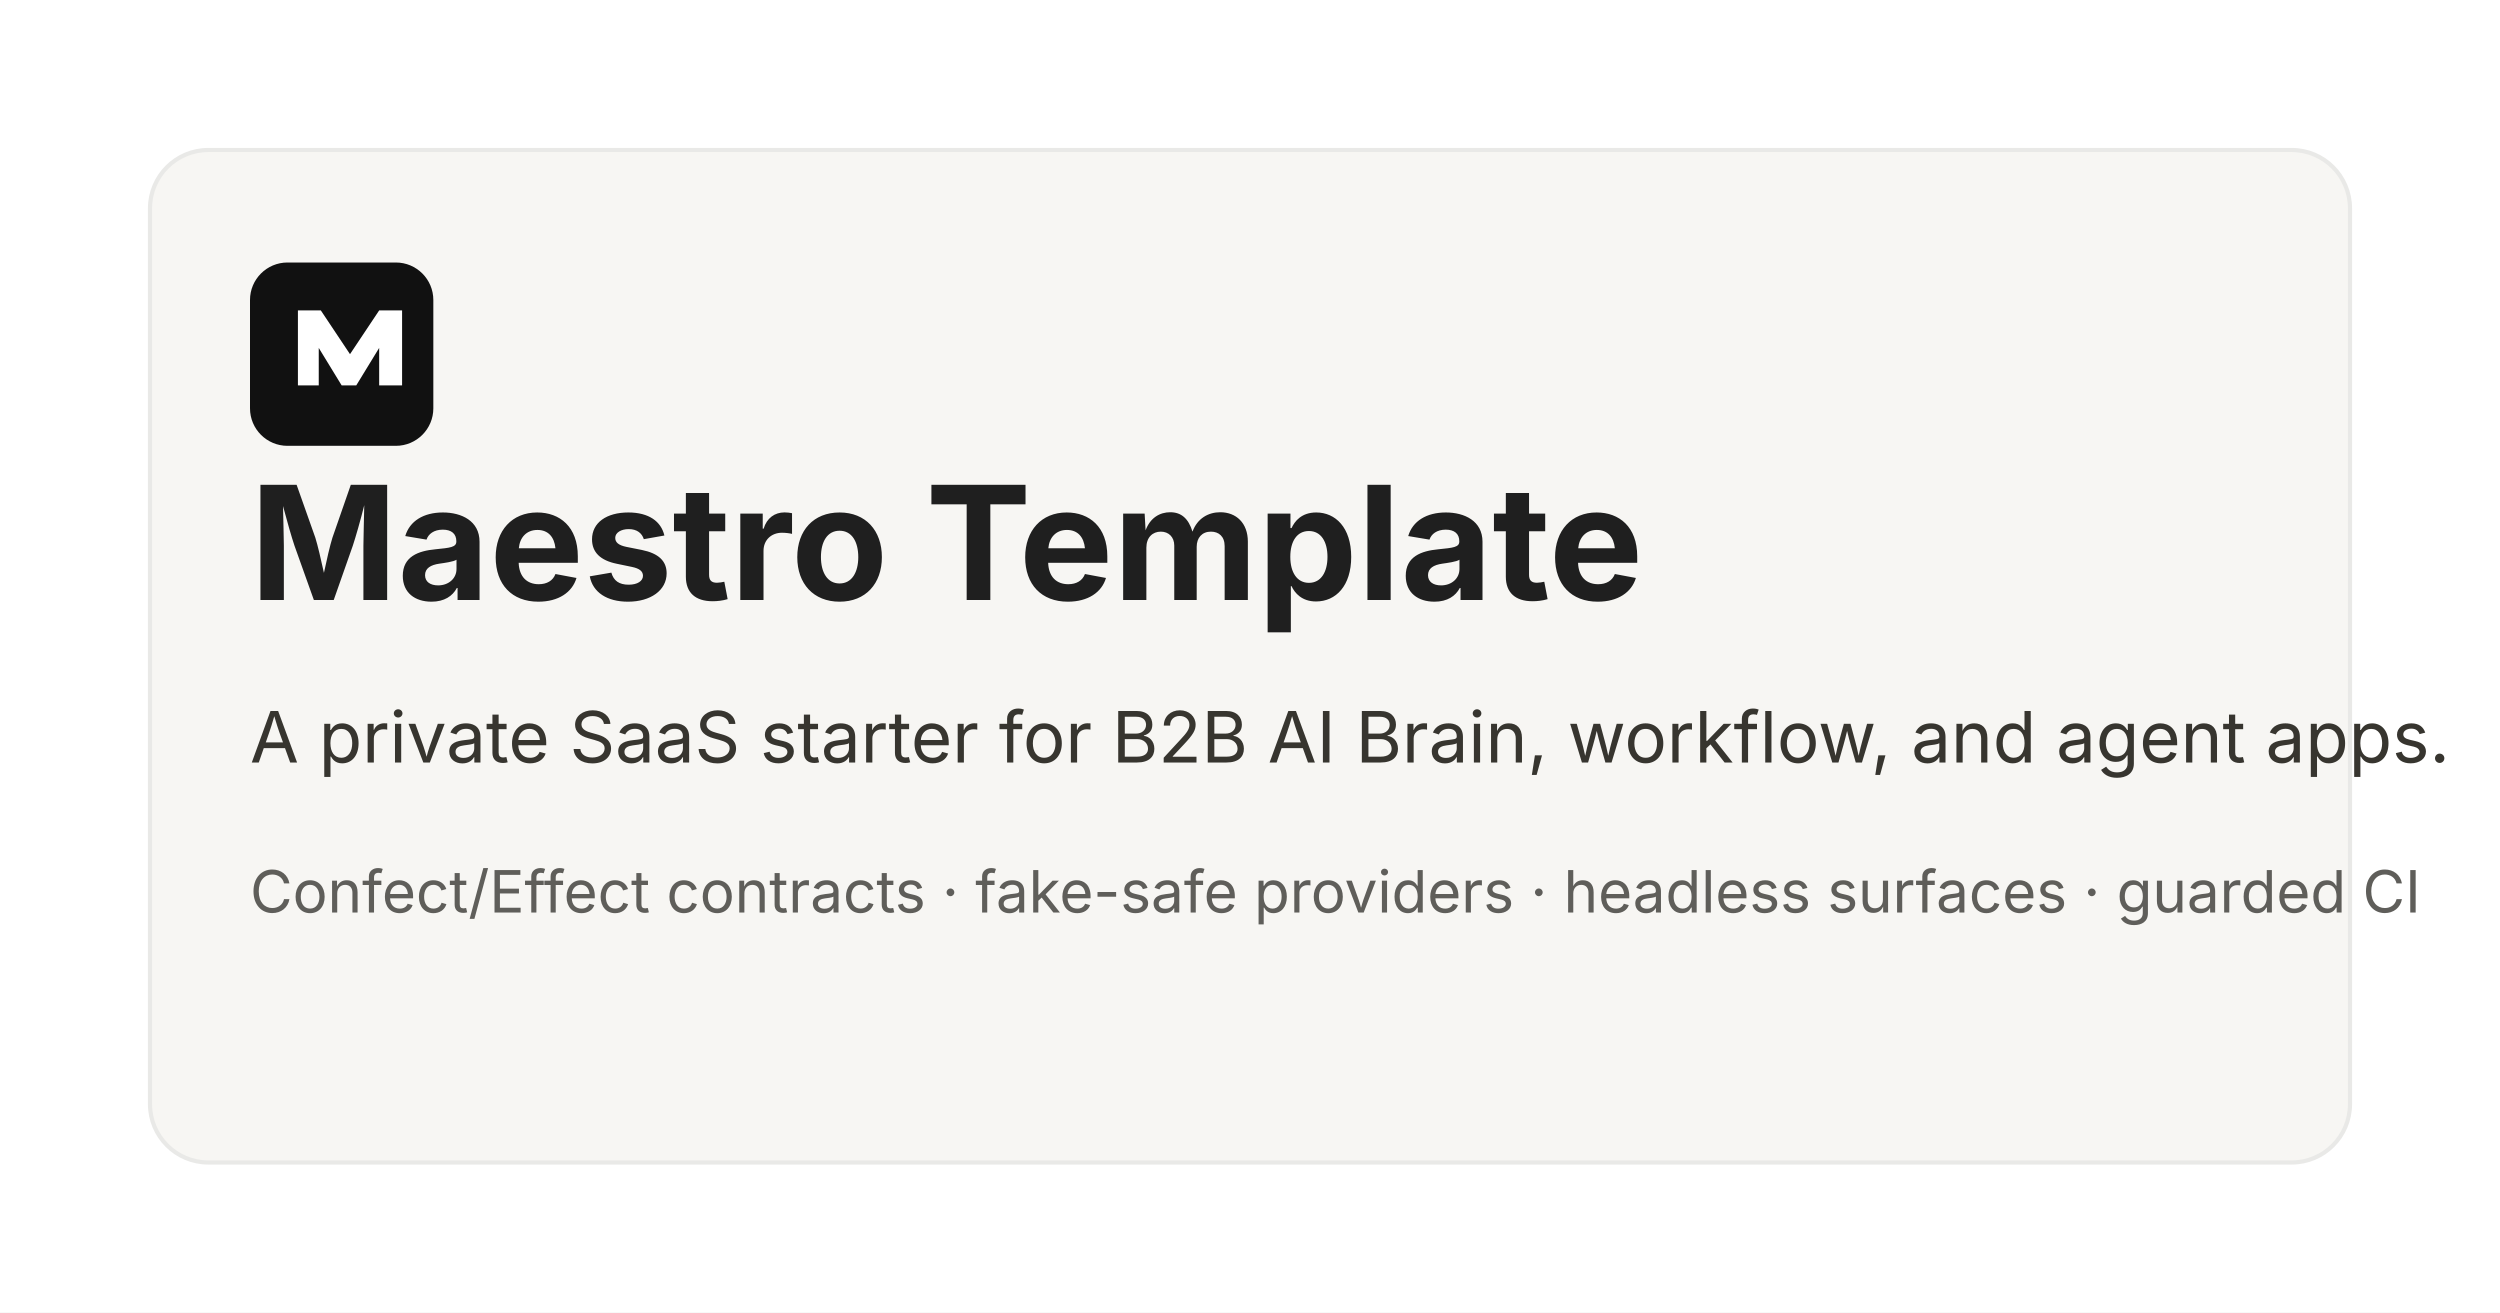
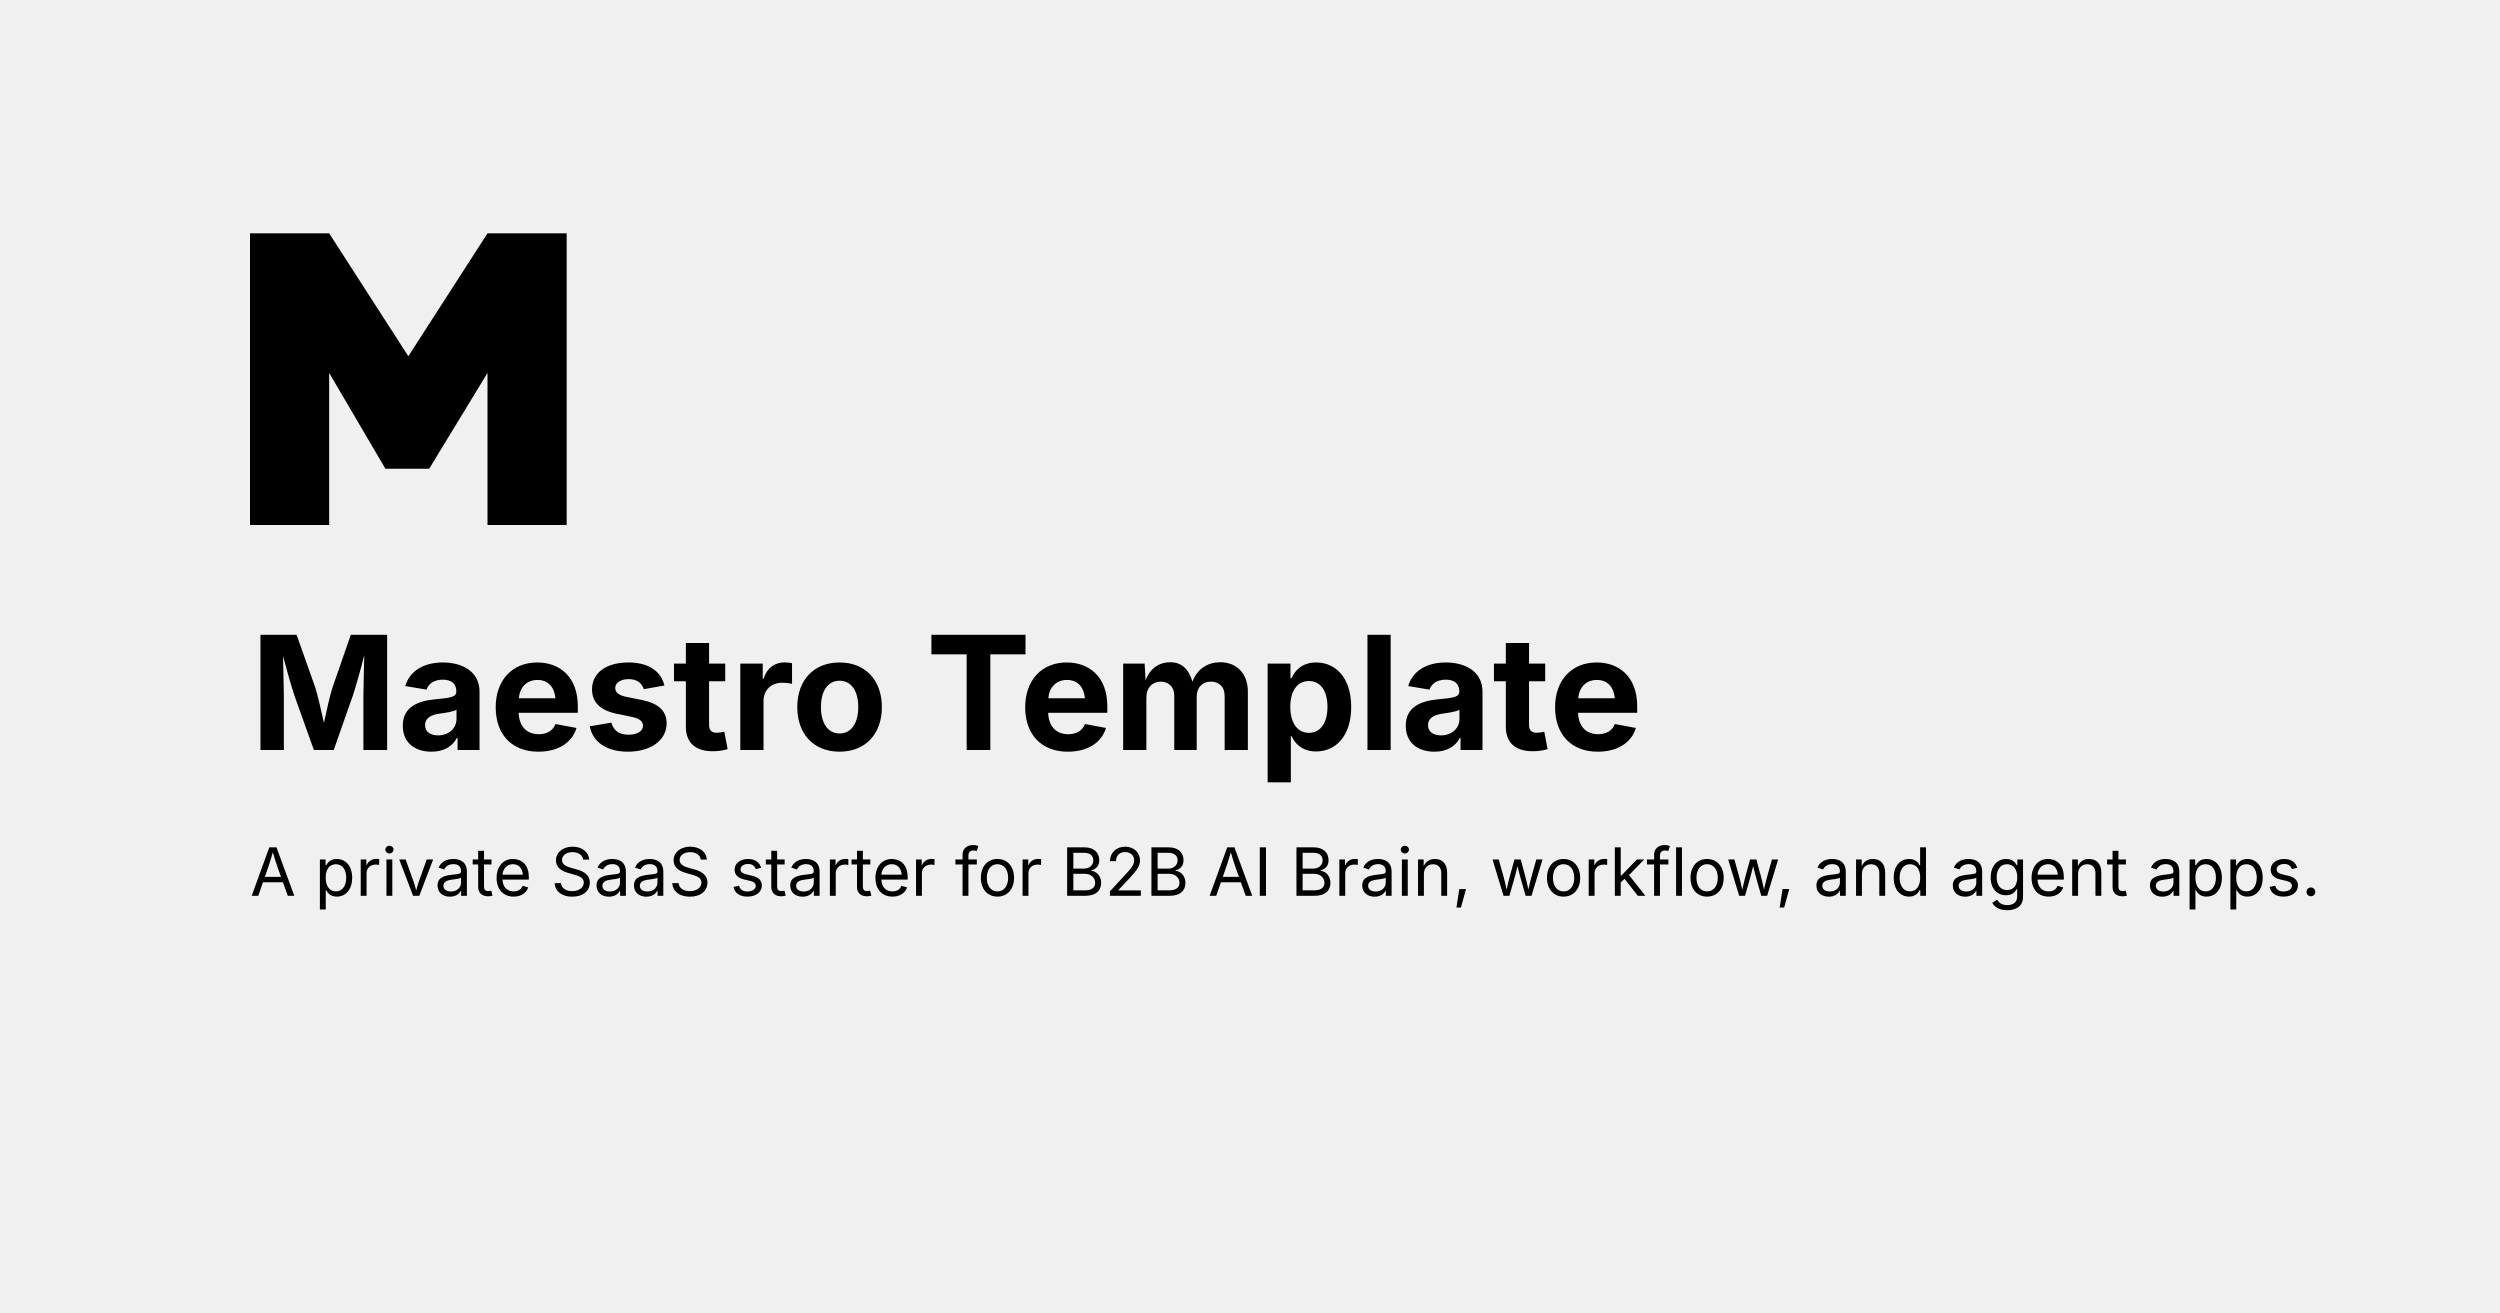
- <svg xmlns="http://www.w3.org/2000/svg" width="1200" height="630" viewBox="0 0 1200 630" role="img" aria-labelledby="title desc">
-   <rect width="1200" height="630" fill="#ffffff" />
-   <rect x="72" y="72" width="1056" height="486" rx="28" fill="#f7f6f3" stroke="#e9e9e7" stroke-width="2" />
-   <rect x="120" y="126" width="88" height="88" rx="18" fill="#111111" />
-   <path d="M143 185v-36h11l14 21 14-21h11v36h-11v-18l-11 18h-7l-11-18v18z" fill="#ffffff" />
-   <text x="120" y="288" fill="#1f1f1f" font-family="Inter, Arial, sans-serif" font-size="76" font-weight="700">Maestro Template</text>
-   <text x="120" y="366" fill="#37352f" font-family="Inter, Arial, sans-serif" font-size="34">A private SaaS starter for B2B AI Brain, workflow, and agent apps.</text>
-   <text x="120" y="438" fill="#5f5e5a" font-family="Inter, Arial, sans-serif" font-size="28">Confect/Effect contracts · fake-safe providers · headless surfaces · guarded CI</text>
+ <svg xmlns="http://www.w3.org/2000/svg" width="1200" height="630" viewBox="0 0 1200 630" role="img" aria-labelledby="title desc" fill="currentColor">
+   <path d="M120 252V112h38l38 59 38-59h38v140h-38v-73l-28 46h-21l-27-46v73z" />
+   <text x="120" y="360" font-family="Inter, Arial, sans-serif" font-size="76" font-weight="700">
+     Maestro Template
+   </text>
+   <text x="120" y="430" font-family="Inter, Arial, sans-serif" font-size="32">
+     A private SaaS starter for B2B AI Brain, workflow, and agent apps.
+   </text>
</svg>
